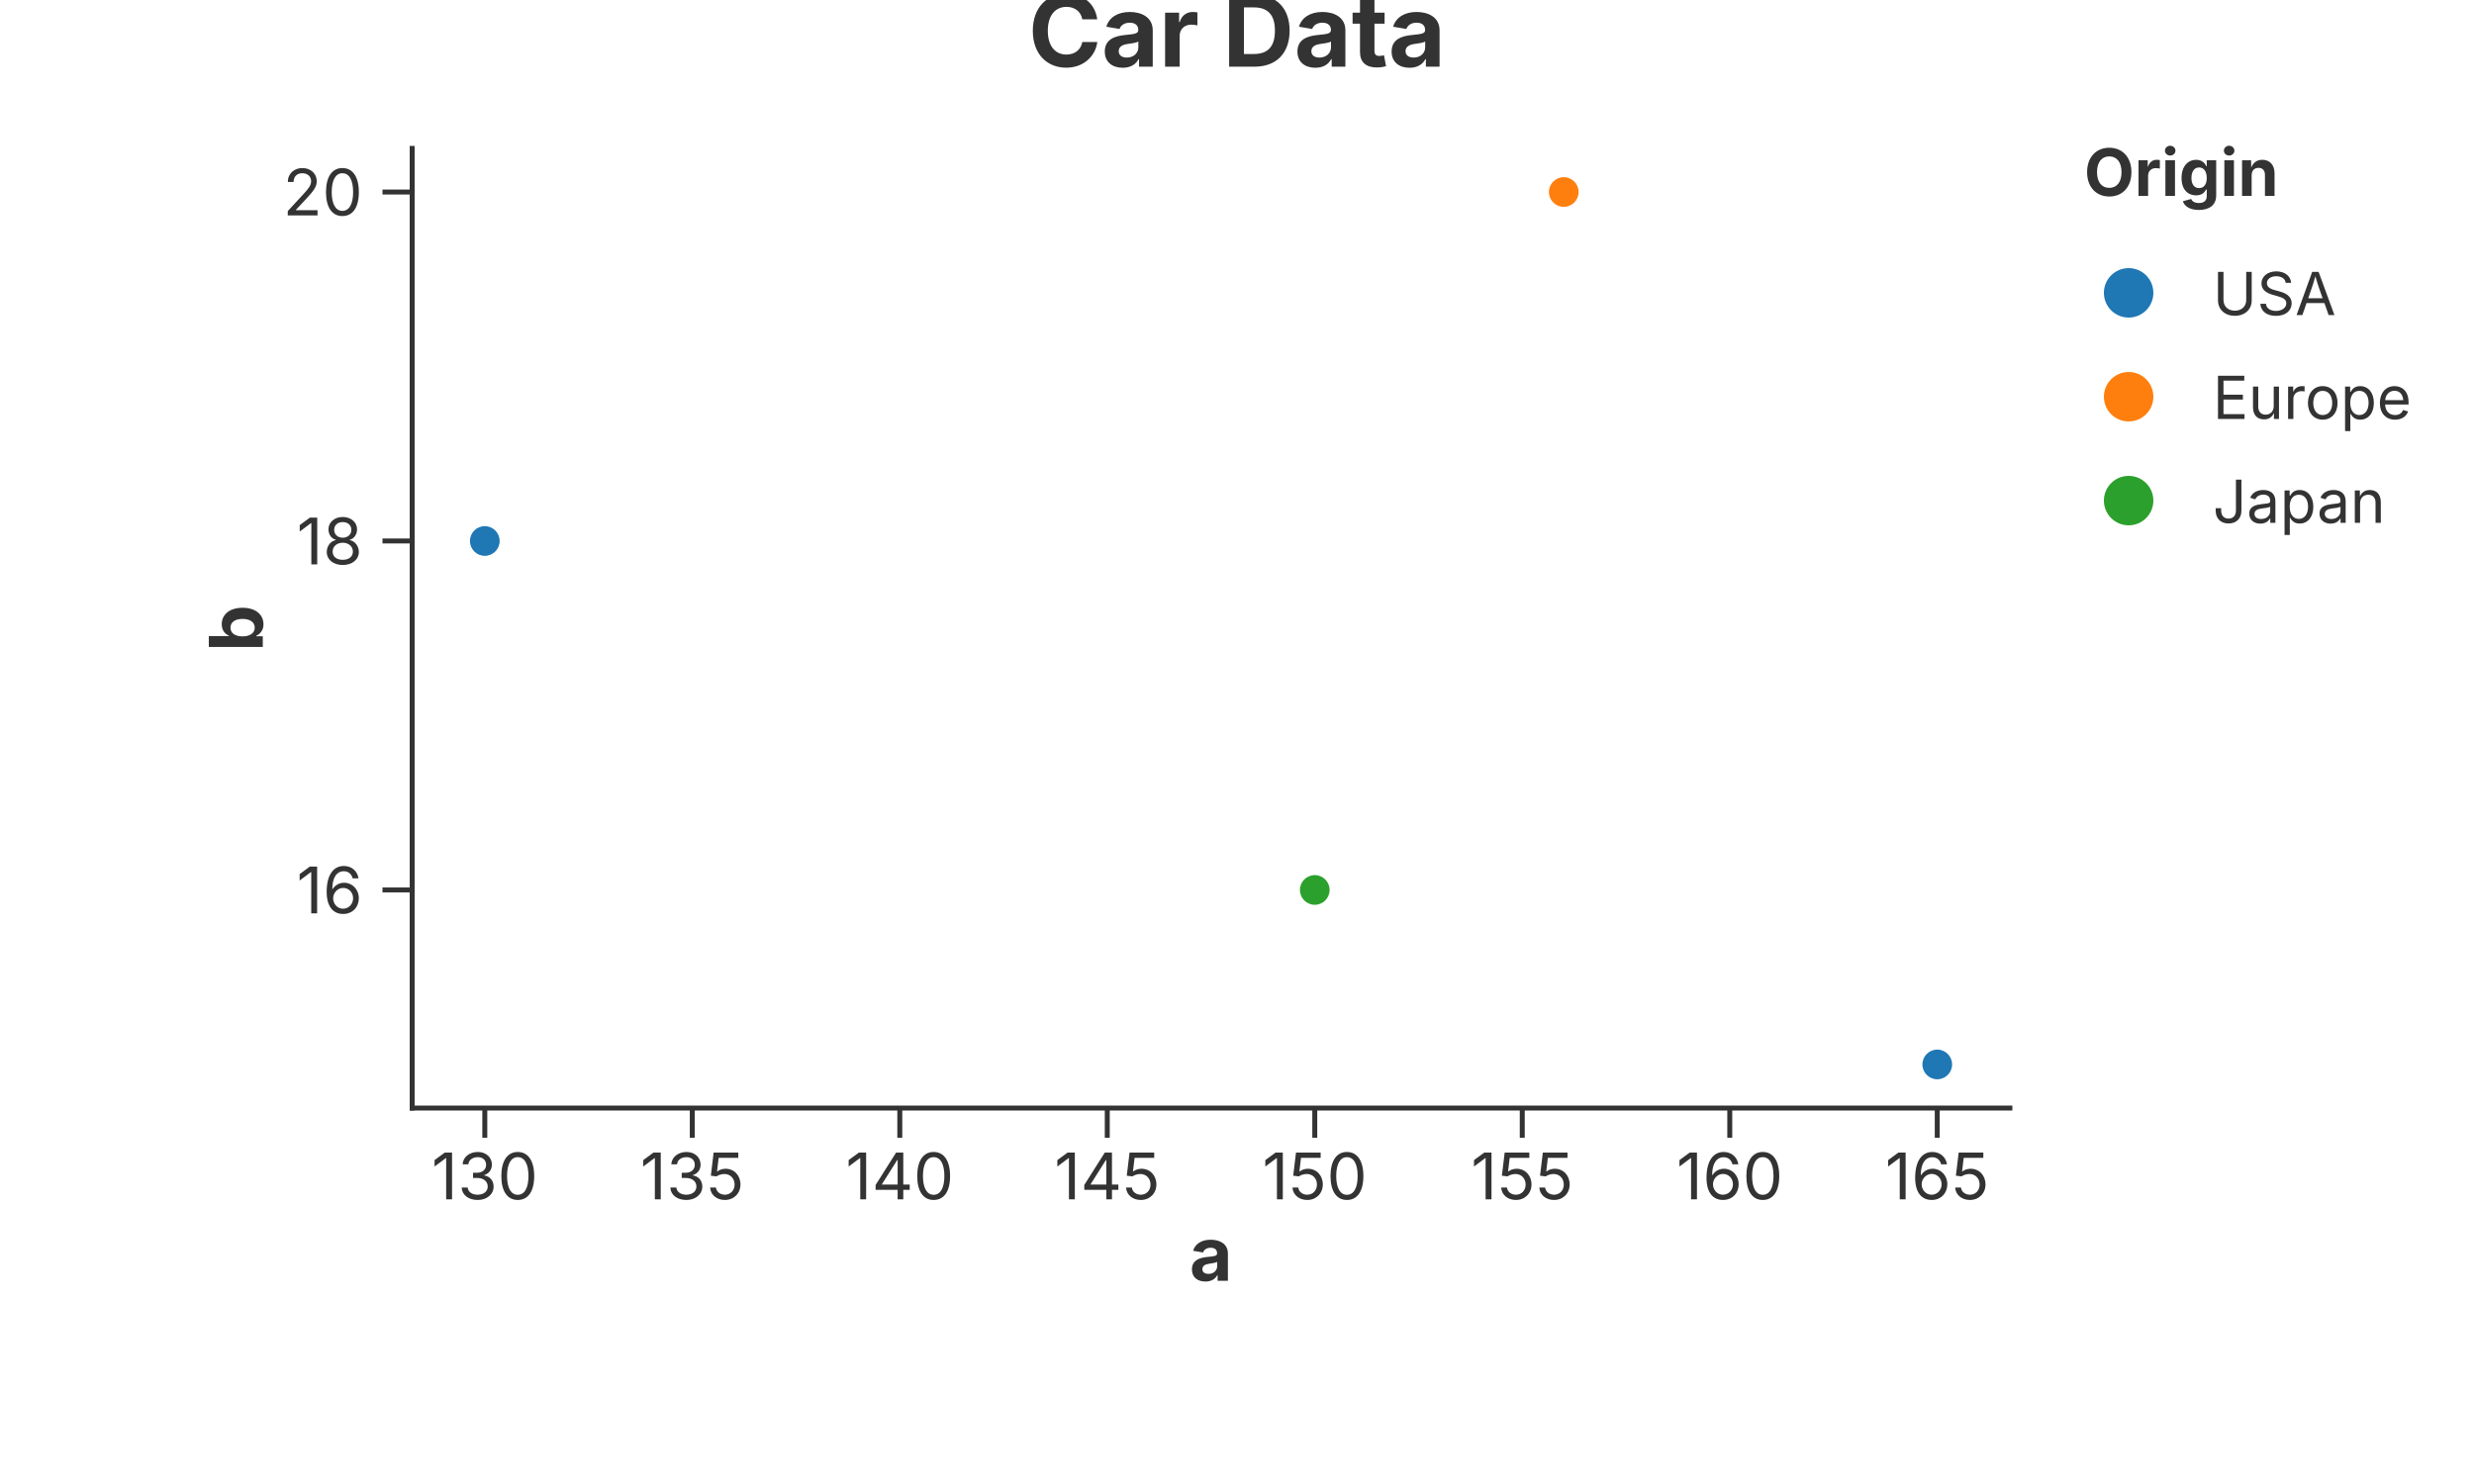
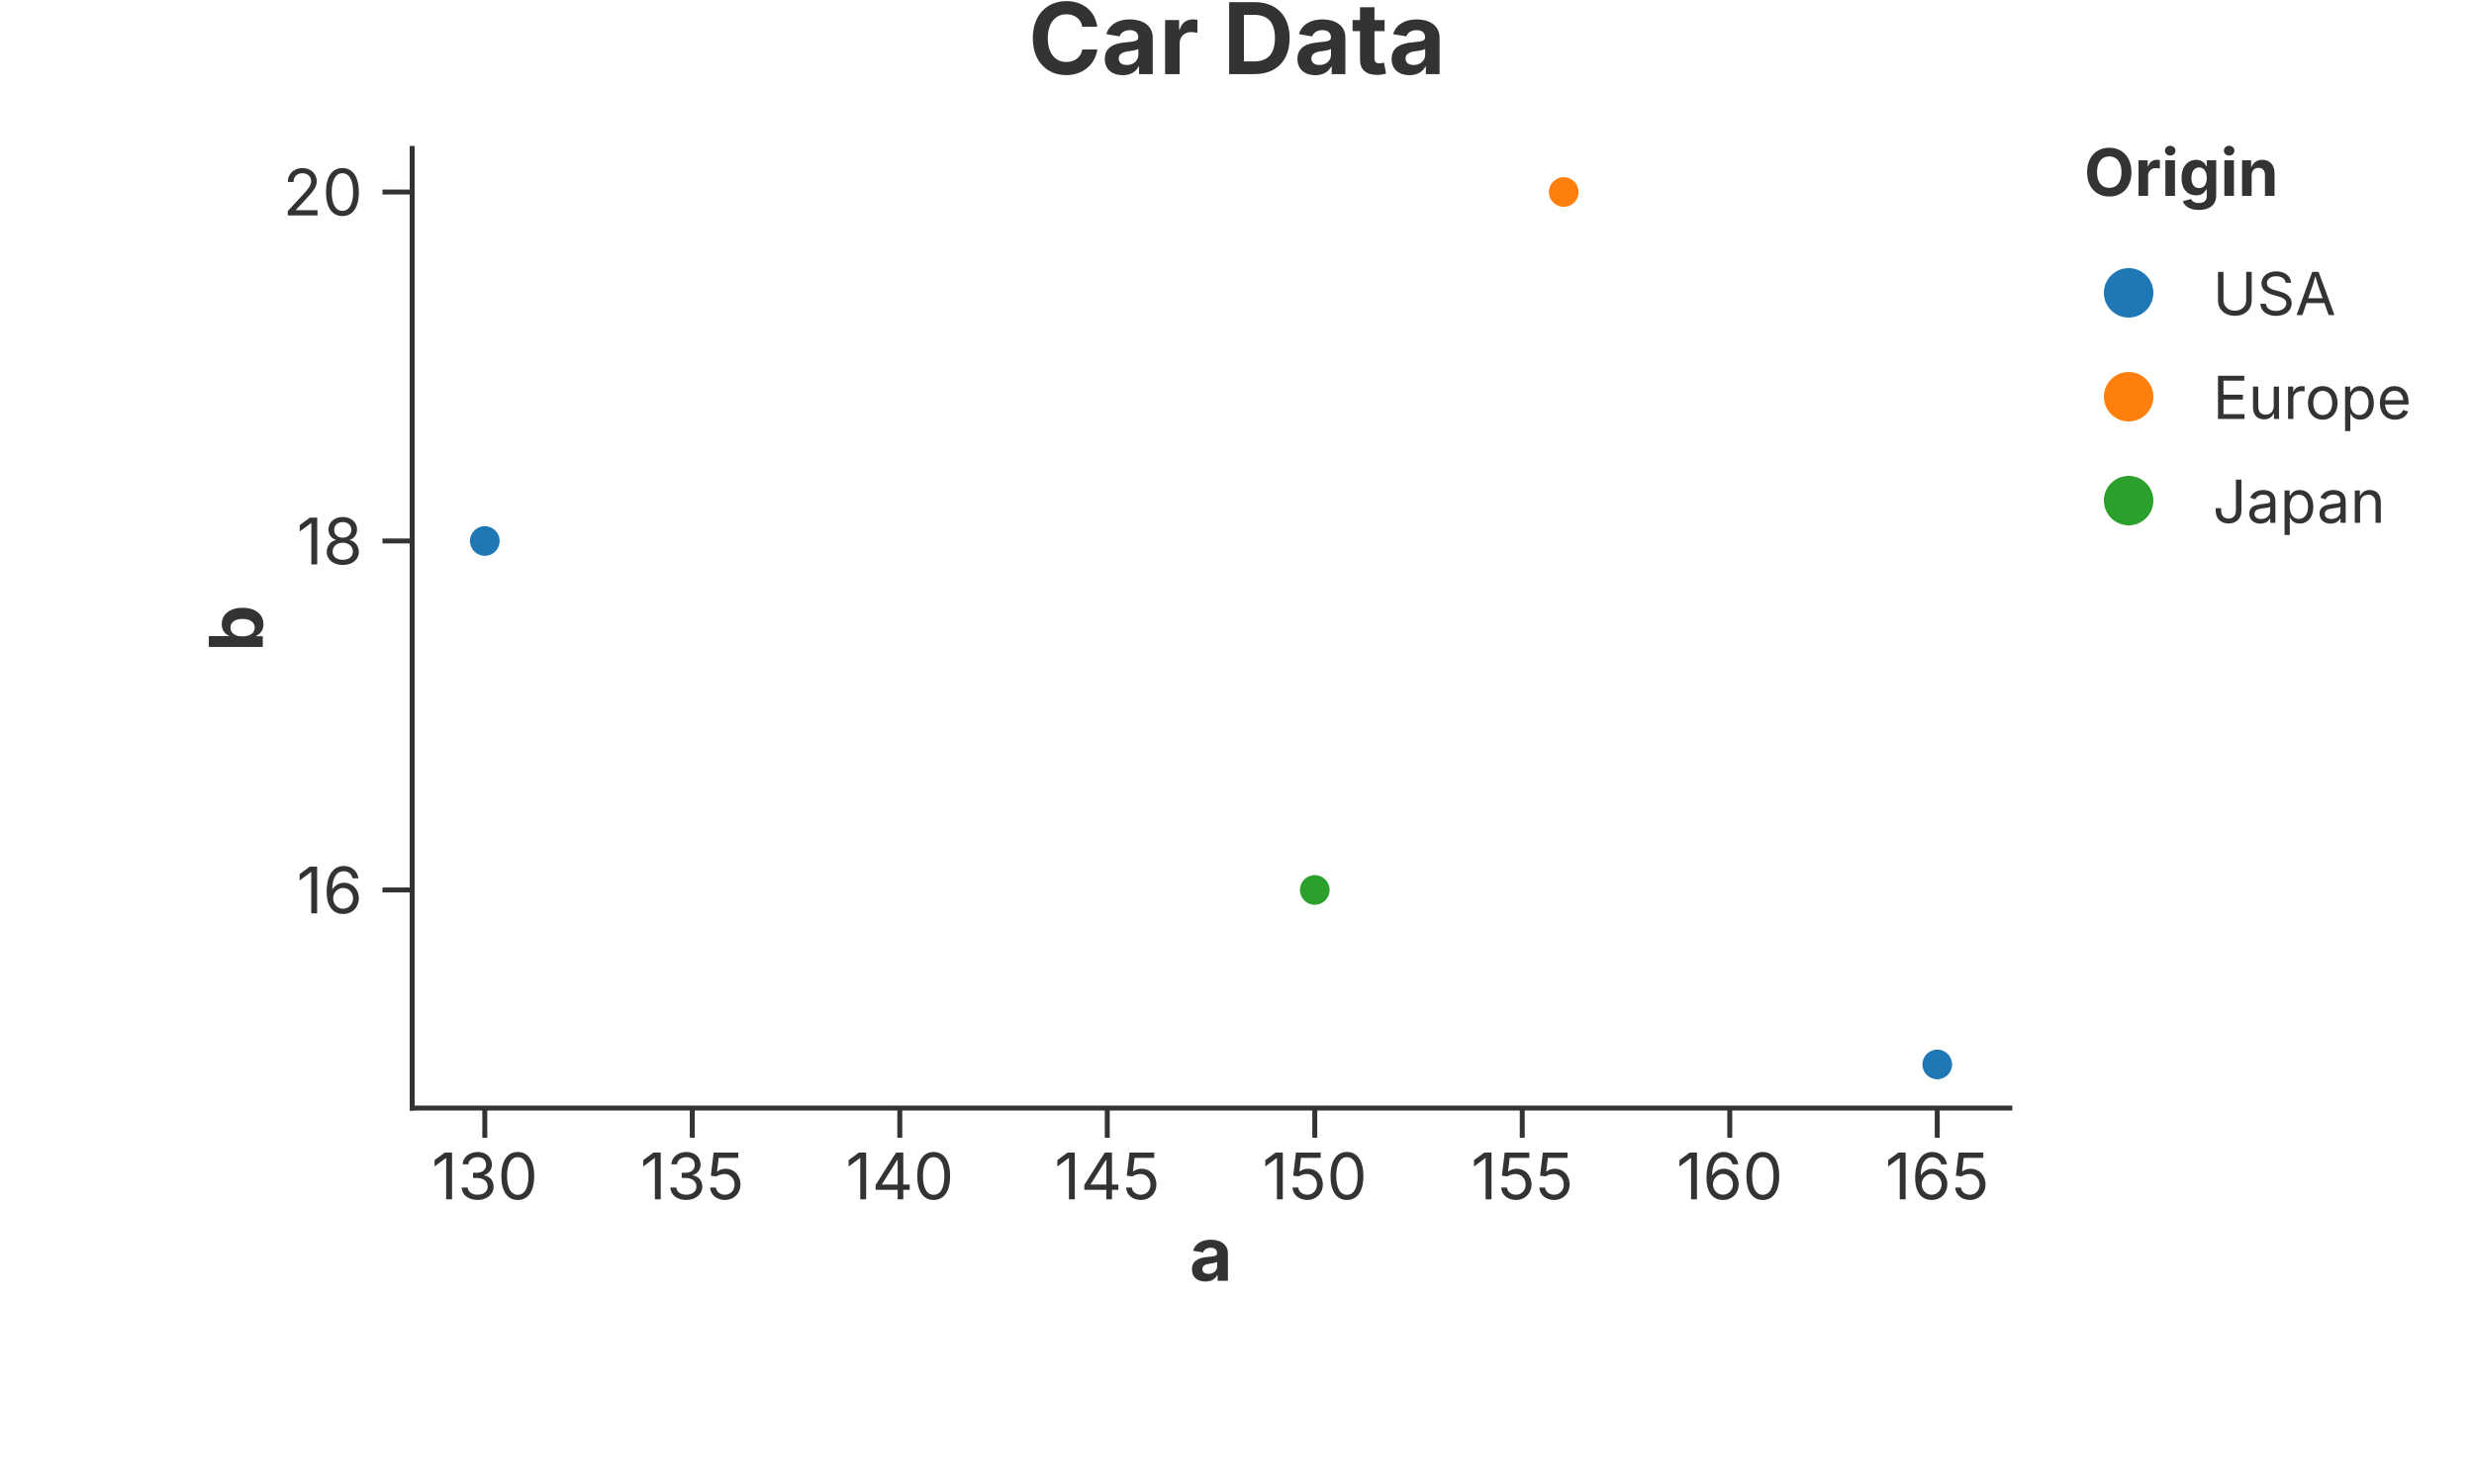
<svg xmlns="http://www.w3.org/2000/svg" width="500" height="300" viewBox="0 0 500 300">
  <rect width="100%" height="100%" fill="rgba(255,255,255,1.000)" />
-   <text x="250.00" y="6.00" text-anchor="middle" dominant-baseline="middle" font-family="Inter, -apple-system, BlinkMacSystemFont, 'Segoe UI', Roboto, Helvetica, Arial, 'PingFang SC', 'Microsoft YaHei', Ubuntu, Cantarell, 'Noto Sans', sans-serif" font-size="20" fill="rgba(51,51,51,1.000)" font-weight="bold">Car Data</text>
+   <text x="250.00" y="7.50" text-anchor="middle" dominant-baseline="middle" font-family="Inter, -apple-system, BlinkMacSystemFont, 'Segoe UI', Roboto, Helvetica, Arial, 'PingFang SC', 'Microsoft YaHei', Ubuntu, Cantarell, 'Noto Sans', sans-serif" font-size="20" fill="rgba(51,51,51,1.000)" font-weight="bold">Car Data</text>
  <line x1="83.30" y1="224.00" x2="406.20" y2="224.00" stroke="rgba(51,51,51,1.000)" stroke-width="1" stroke-linecap="square" />
  <line x1="97.98" y1="224.00" x2="97.98" y2="230.00" stroke="rgba(51,51,51,1.000)" stroke-width="1.0" />
  <text x="97.98" y="233.00" font-size="13" font-family="Inter, -apple-system, BlinkMacSystemFont, 'Segoe UI', Roboto, Helvetica, Arial, 'PingFang SC', 'Microsoft YaHei', Ubuntu, Cantarell, 'Noto Sans', sans-serif" fill="rgba(51,51,51,1.000)" text-anchor="middle" dominant-baseline="hanging">130</text>
  <line x1="139.91" y1="224.00" x2="139.91" y2="230.00" stroke="rgba(51,51,51,1.000)" stroke-width="1.0" />
  <text x="139.91" y="233.00" font-size="13" font-family="Inter, -apple-system, BlinkMacSystemFont, 'Segoe UI', Roboto, Helvetica, Arial, 'PingFang SC', 'Microsoft YaHei', Ubuntu, Cantarell, 'Noto Sans', sans-serif" fill="rgba(51,51,51,1.000)" text-anchor="middle" dominant-baseline="hanging">135</text>
  <line x1="181.85" y1="224.00" x2="181.85" y2="230.00" stroke="rgba(51,51,51,1.000)" stroke-width="1.0" />
  <text x="181.85" y="233.00" font-size="13" font-family="Inter, -apple-system, BlinkMacSystemFont, 'Segoe UI', Roboto, Helvetica, Arial, 'PingFang SC', 'Microsoft YaHei', Ubuntu, Cantarell, 'Noto Sans', sans-serif" fill="rgba(51,51,51,1.000)" text-anchor="middle" dominant-baseline="hanging">140</text>
  <line x1="223.78" y1="224.00" x2="223.78" y2="230.00" stroke="rgba(51,51,51,1.000)" stroke-width="1.0" />
  <text x="223.78" y="233.00" font-size="13" font-family="Inter, -apple-system, BlinkMacSystemFont, 'Segoe UI', Roboto, Helvetica, Arial, 'PingFang SC', 'Microsoft YaHei', Ubuntu, Cantarell, 'Noto Sans', sans-serif" fill="rgba(51,51,51,1.000)" text-anchor="middle" dominant-baseline="hanging">145</text>
  <line x1="265.72" y1="224.00" x2="265.72" y2="230.00" stroke="rgba(51,51,51,1.000)" stroke-width="1.0" />
  <text x="265.72" y="233.00" font-size="13" font-family="Inter, -apple-system, BlinkMacSystemFont, 'Segoe UI', Roboto, Helvetica, Arial, 'PingFang SC', 'Microsoft YaHei', Ubuntu, Cantarell, 'Noto Sans', sans-serif" fill="rgba(51,51,51,1.000)" text-anchor="middle" dominant-baseline="hanging">150</text>
  <line x1="307.65" y1="224.00" x2="307.65" y2="230.00" stroke="rgba(51,51,51,1.000)" stroke-width="1.0" />
  <text x="307.65" y="233.00" font-size="13" font-family="Inter, -apple-system, BlinkMacSystemFont, 'Segoe UI', Roboto, Helvetica, Arial, 'PingFang SC', 'Microsoft YaHei', Ubuntu, Cantarell, 'Noto Sans', sans-serif" fill="rgba(51,51,51,1.000)" text-anchor="middle" dominant-baseline="hanging">155</text>
  <line x1="349.59" y1="224.00" x2="349.59" y2="230.00" stroke="rgba(51,51,51,1.000)" stroke-width="1.0" />
  <text x="349.59" y="233.00" font-size="13" font-family="Inter, -apple-system, BlinkMacSystemFont, 'Segoe UI', Roboto, Helvetica, Arial, 'PingFang SC', 'Microsoft YaHei', Ubuntu, Cantarell, 'Noto Sans', sans-serif" fill="rgba(51,51,51,1.000)" text-anchor="middle" dominant-baseline="hanging">160</text>
  <line x1="391.52" y1="224.00" x2="391.52" y2="230.00" stroke="rgba(51,51,51,1.000)" stroke-width="1.0" />
  <text x="391.52" y="233.00" font-size="13" font-family="Inter, -apple-system, BlinkMacSystemFont, 'Segoe UI', Roboto, Helvetica, Arial, 'PingFang SC', 'Microsoft YaHei', Ubuntu, Cantarell, 'Noto Sans', sans-serif" fill="rgba(51,51,51,1.000)" text-anchor="middle" dominant-baseline="hanging">165</text>
  <text x="244.75" y="248.00" text-anchor="middle" font-size="15" font-family="Inter, -apple-system, BlinkMacSystemFont, 'Segoe UI', Roboto, Helvetica, Arial, 'PingFang SC', 'Microsoft YaHei', Ubuntu, Cantarell, 'Noto Sans', sans-serif" fill="rgba(51,51,51,1.000)" font-weight="bold" dominant-baseline="hanging">a</text>
  <line x1="83.30" y1="30.00" x2="83.30" y2="224.00" stroke="rgba(51,51,51,1.000)" stroke-width="1" stroke-linecap="square" />
  <line x1="83.30" y1="179.91" x2="77.30" y2="179.91" stroke="rgba(51,51,51,1.000)" stroke-width="1.0" />
  <text x="73.30" y="179.91" font-size="13" font-family="Inter, -apple-system, BlinkMacSystemFont, 'Segoe UI', Roboto, Helvetica, Arial, 'PingFang SC', 'Microsoft YaHei', Ubuntu, Cantarell, 'Noto Sans', sans-serif" fill="rgba(51,51,51,1.000)" text-anchor="end" dominant-baseline="central">16</text>
  <line x1="83.30" y1="109.36" x2="77.30" y2="109.36" stroke="rgba(51,51,51,1.000)" stroke-width="1.0" />
  <text x="73.30" y="109.36" font-size="13" font-family="Inter, -apple-system, BlinkMacSystemFont, 'Segoe UI', Roboto, Helvetica, Arial, 'PingFang SC', 'Microsoft YaHei', Ubuntu, Cantarell, 'Noto Sans', sans-serif" fill="rgba(51,51,51,1.000)" text-anchor="end" dominant-baseline="central">18</text>
  <line x1="83.30" y1="38.82" x2="77.30" y2="38.82" stroke="rgba(51,51,51,1.000)" stroke-width="1.0" />
  <text x="73.30" y="38.82" font-size="13" font-family="Inter, -apple-system, BlinkMacSystemFont, 'Segoe UI', Roboto, Helvetica, Arial, 'PingFang SC', 'Microsoft YaHei', Ubuntu, Cantarell, 'Noto Sans', sans-serif" fill="rgba(51,51,51,1.000)" text-anchor="end" dominant-baseline="central">20</text>
  <text x="47.50" y="127.00" text-anchor="middle" font-size="15" font-family="Inter, -apple-system, BlinkMacSystemFont, 'Segoe UI', Roboto, Helvetica, Arial, 'PingFang SC', 'Microsoft YaHei', Ubuntu, Cantarell, 'Noto Sans', sans-serif" fill="rgba(51,51,51,1.000)" font-weight="bold" transform="rotate(-90, 47.50, 127.00)" dominant-baseline="middle">b</text>
  <defs>
    <clipPath id="plot-clip-area">
      <rect x="83.300" y="30.000" width="322.900" height="194.000" />
    </clipPath>
  </defs>
  <circle cx="97.977" cy="109.364" r="3.000" fill="rgba(31,119,180,1.000)" stroke="none" stroke-width="0.000" fill-opacity="1.000" stroke-opacity="1.000" clip-path="url(#plot-clip-area)" />
  <circle cx="391.523" cy="215.182" r="3.000" fill="rgba(31,119,180,1.000)" stroke="none" stroke-width="0.000" fill-opacity="1.000" stroke-opacity="1.000" clip-path="url(#plot-clip-area)" />
  <circle cx="316.040" cy="38.818" r="3.000" fill="rgba(255,127,14,1.000)" stroke="none" stroke-width="0.000" fill-opacity="1.000" stroke-opacity="1.000" clip-path="url(#plot-clip-area)" />
  <circle cx="265.718" cy="179.909" r="3.000" fill="rgba(44,160,44,1.000)" stroke="none" stroke-width="0.000" fill-opacity="1.000" stroke-opacity="1.000" clip-path="url(#plot-clip-area)" />
  <text x="421.200" y="39.600" font-size="13.2" font-family="Inter, -apple-system, BlinkMacSystemFont, 'Segoe UI', Roboto, Helvetica, Arial, 'PingFang SC', 'Microsoft YaHei', Ubuntu, Cantarell, 'Noto Sans', sans-serif" fill="rgba(51,51,51,1.000)" fill-opacity="1.000" text-anchor="start" font-weight="bold">Origin</text>
  <circle cx="430.200" cy="59.200" r="5.000" fill="rgba(31,119,180,1.000)" stroke="none" stroke-width="0.000" fill-opacity="1.000" stroke-opacity="1.000" />
  <text x="447.200" y="63.700" font-size="12.0" font-family="Inter, -apple-system, BlinkMacSystemFont, 'Segoe UI', Roboto, Helvetica, Arial, 'PingFang SC', 'Microsoft YaHei', Ubuntu, Cantarell, 'Noto Sans', sans-serif" fill="rgba(51,51,51,1.000)" fill-opacity="1.000" text-anchor="start" font-weight="normal">USA</text>
  <circle cx="430.200" cy="80.200" r="5.000" fill="rgba(255,127,14,1.000)" stroke="none" stroke-width="0.000" fill-opacity="1.000" stroke-opacity="1.000" />
  <text x="447.200" y="84.700" font-size="12.0" font-family="Inter, -apple-system, BlinkMacSystemFont, 'Segoe UI', Roboto, Helvetica, Arial, 'PingFang SC', 'Microsoft YaHei', Ubuntu, Cantarell, 'Noto Sans', sans-serif" fill="rgba(51,51,51,1.000)" fill-opacity="1.000" text-anchor="start" font-weight="normal">Europe</text>
  <circle cx="430.200" cy="101.200" r="5.000" fill="rgba(44,160,44,1.000)" stroke="none" stroke-width="0.000" fill-opacity="1.000" stroke-opacity="1.000" />
  <text x="447.200" y="105.700" font-size="12.0" font-family="Inter, -apple-system, BlinkMacSystemFont, 'Segoe UI', Roboto, Helvetica, Arial, 'PingFang SC', 'Microsoft YaHei', Ubuntu, Cantarell, 'Noto Sans', sans-serif" fill="rgba(51,51,51,1.000)" fill-opacity="1.000" text-anchor="start" font-weight="normal">Japan</text>
</svg>
